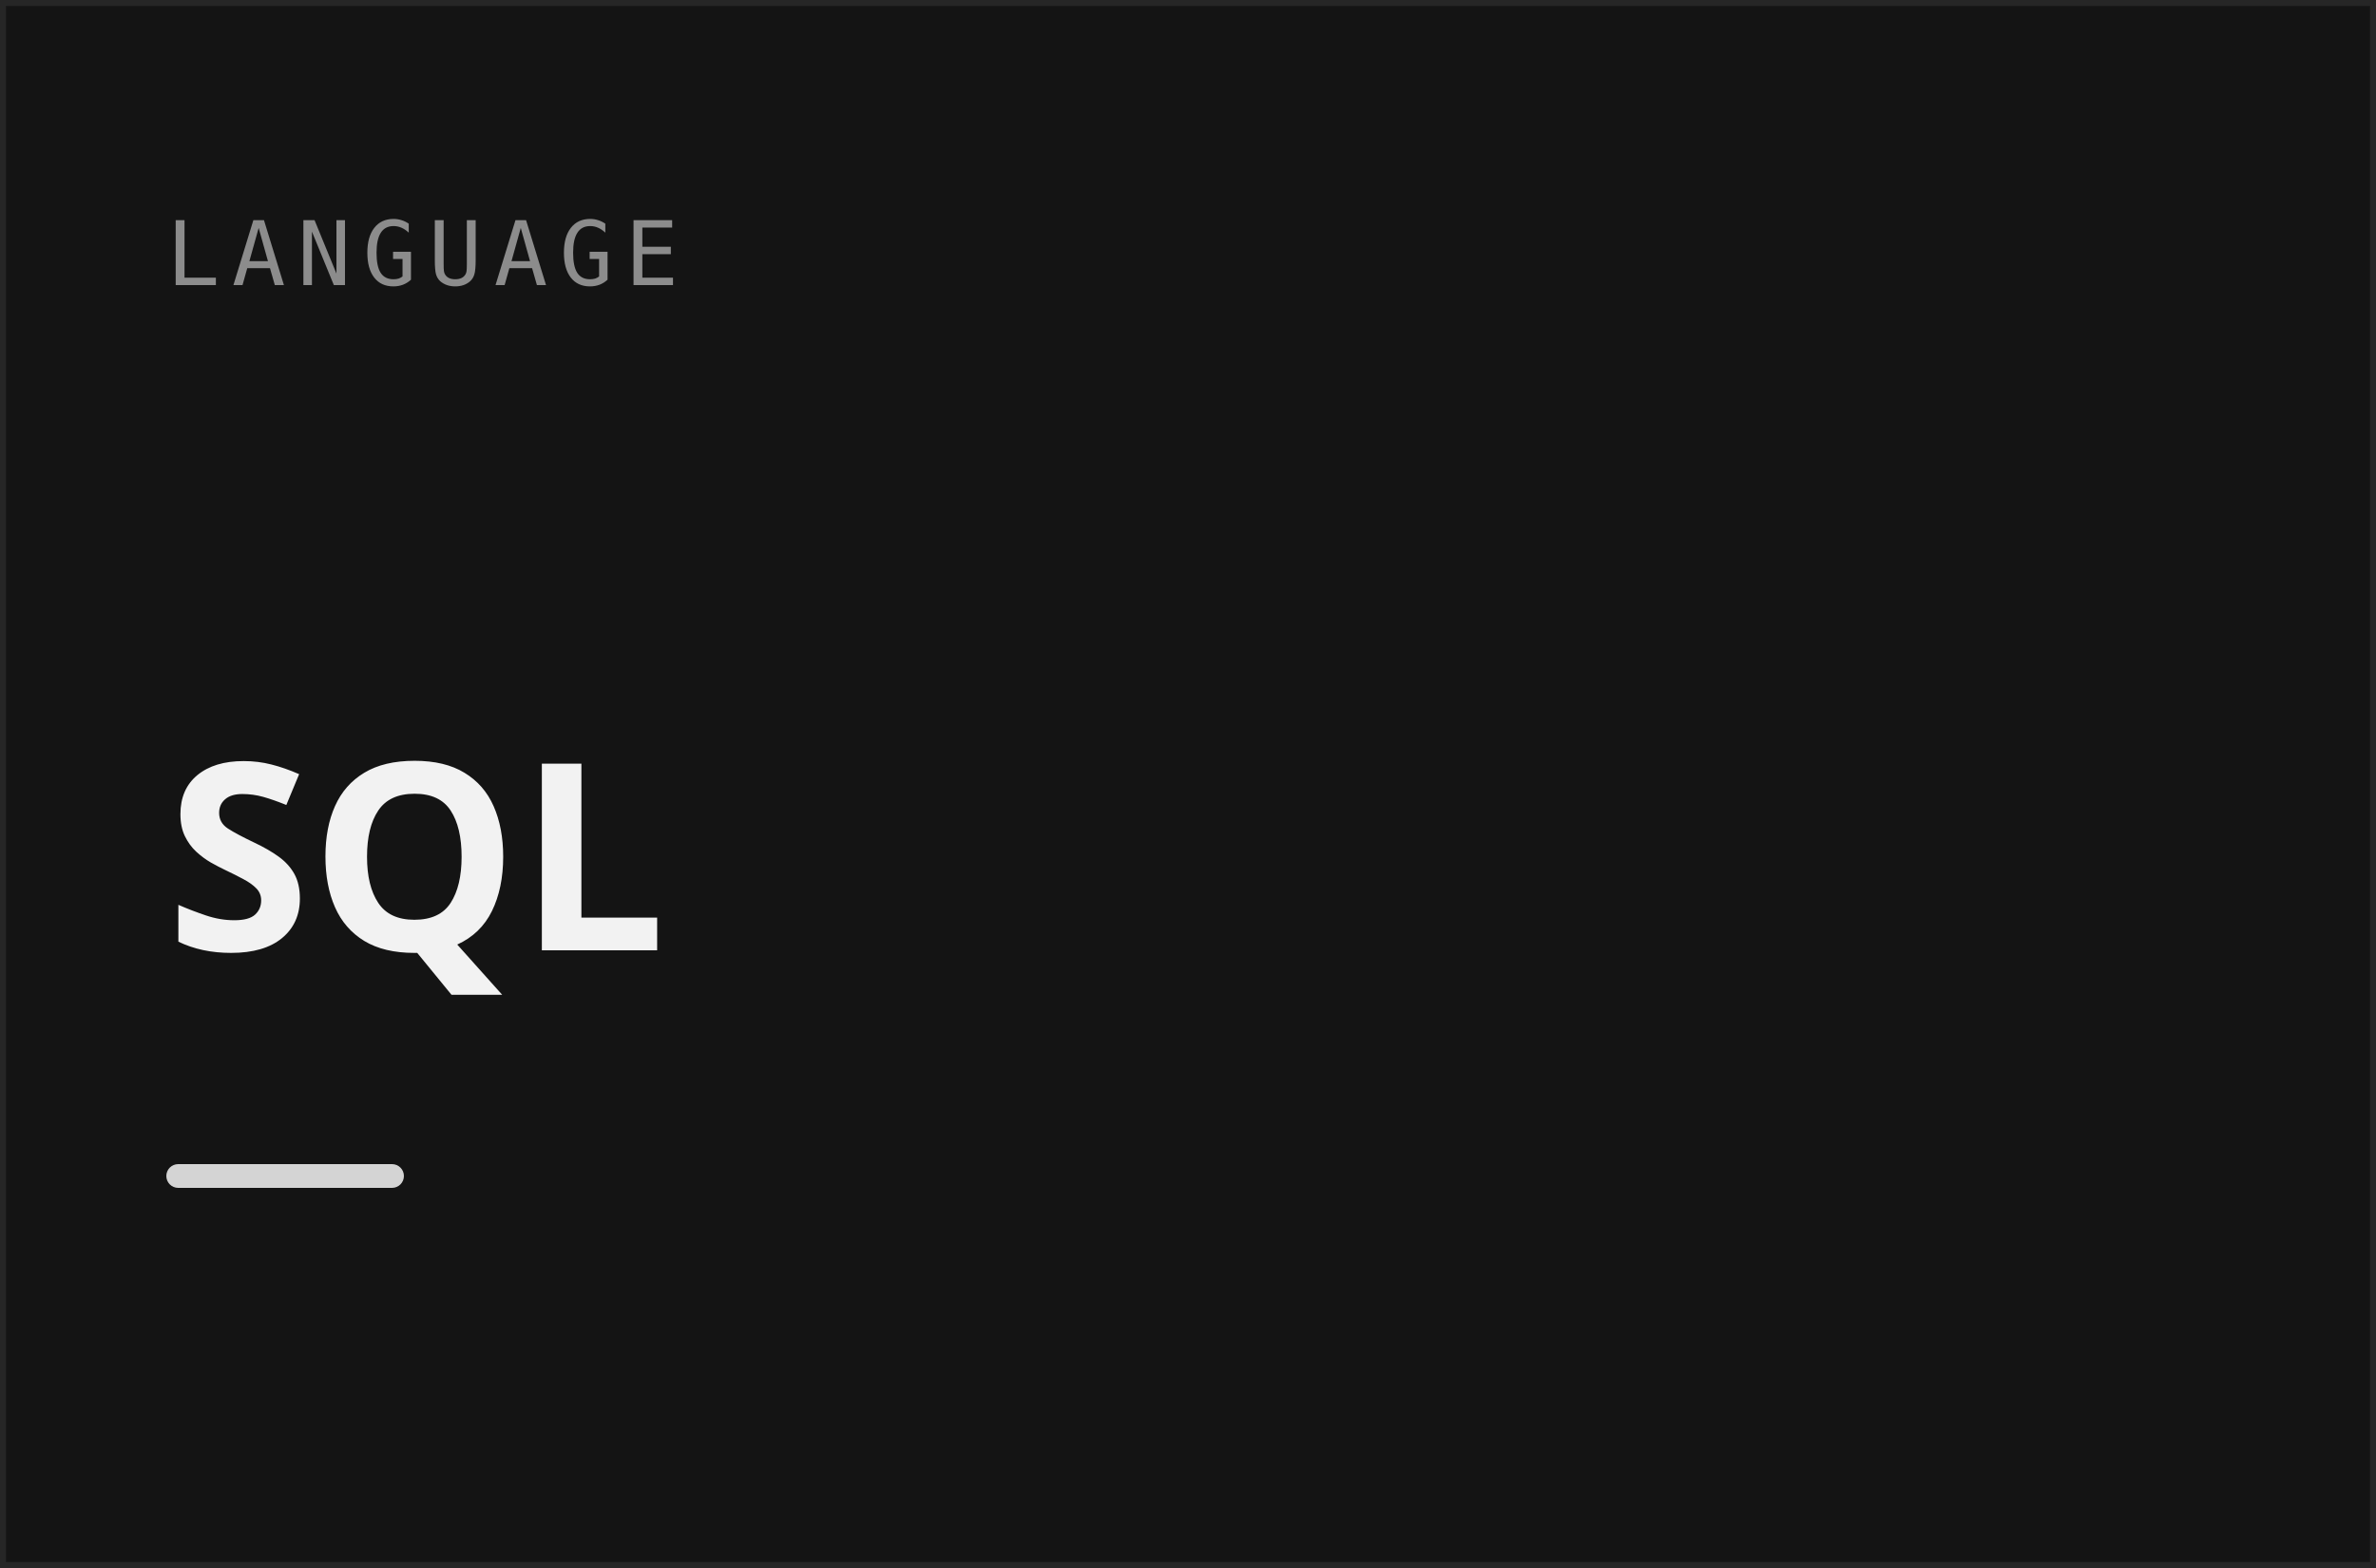
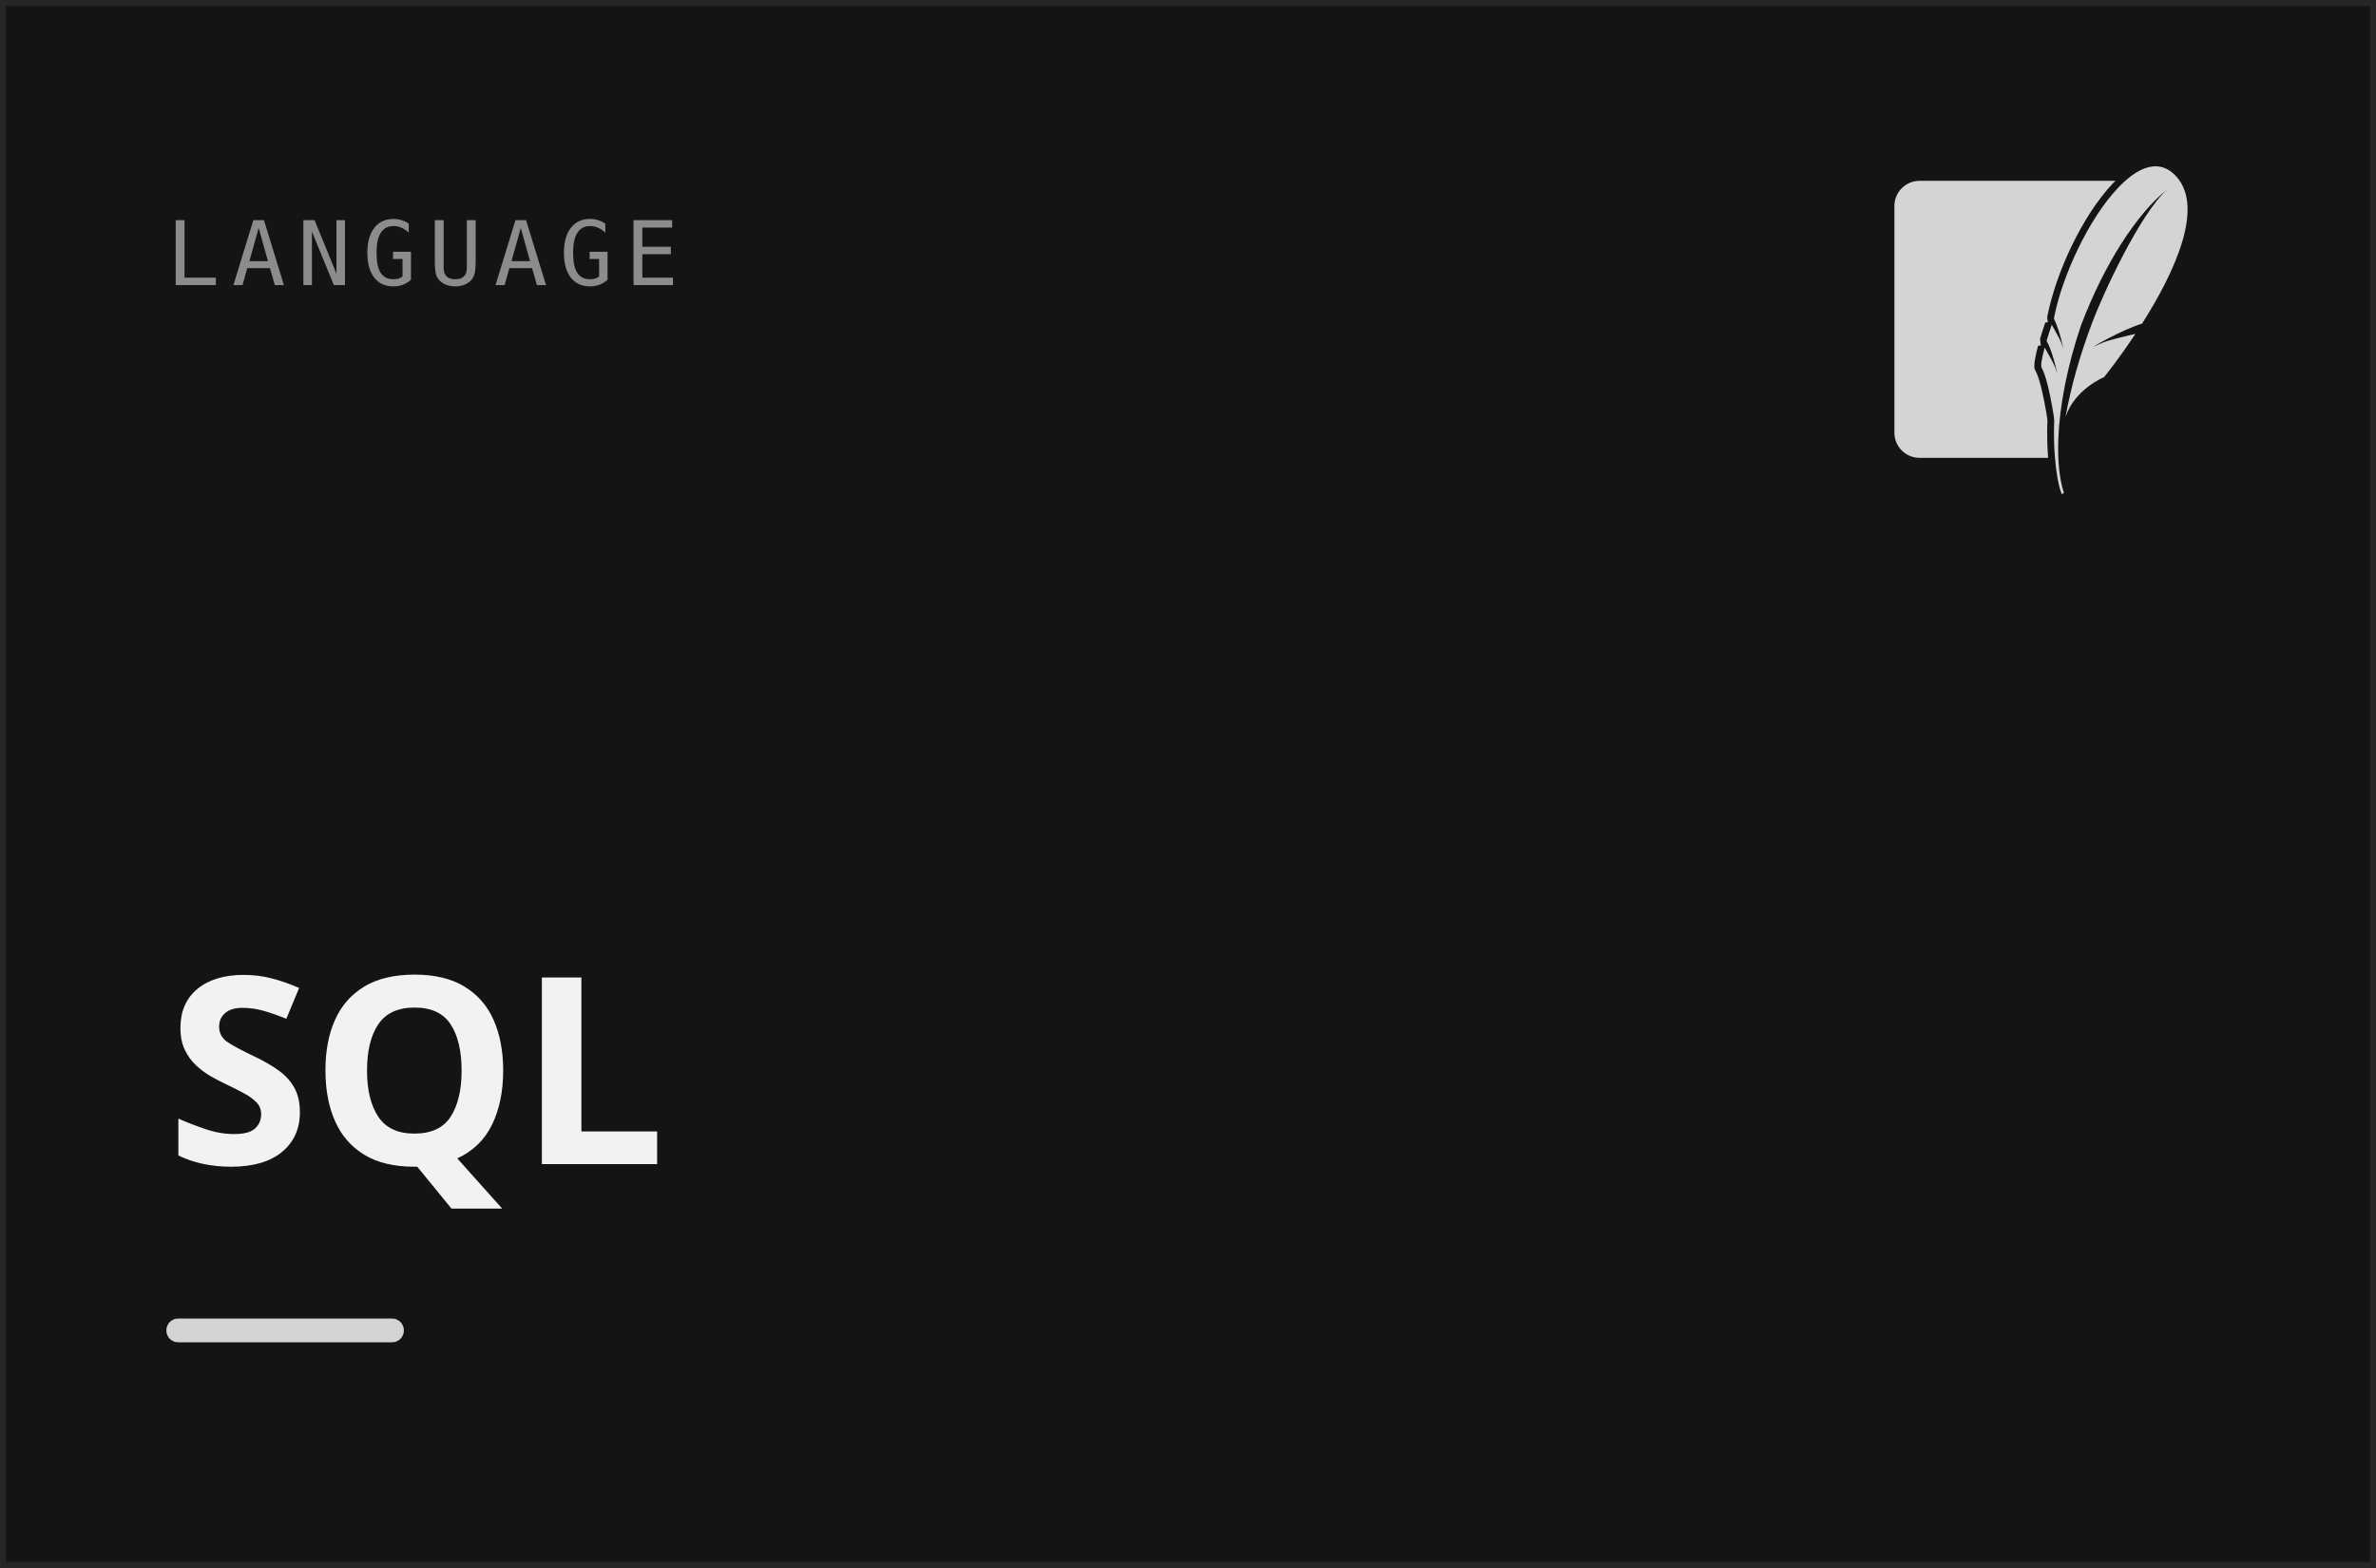
<svg xmlns="http://www.w3.org/2000/svg" width="400" height="264" viewBox="0 0 400 264">
  <rect width="400" height="264" fill="#141414" />
  <rect x="0.5" y="0.5" width="399" height="263" fill="none" stroke="#262626" />
  <text x="28" y="48" font-family="ui-monospace,Menlo,monospace" font-size="15" fill="#8c8c8c" letter-spacing="2">LANGUAGE</text>
-   <text x="28" y="160" font-family="ui-sans-serif,system-ui,sans-serif" font-weight="700" font-size="44" fill="#f2f2f2">SQL</text>
-   <rect x="28" y="196" width="40" height="4" rx="2" fill="#d4d4d4" />
+   <g transform="translate(316 28) scale(2.3)">
+     <path d="M21.678.521c-1.032-.92-2.28-.55-3.513.544a8.71 8.71 0 0 0-.547.535c-2.109 2.237-4.066 6.38-4.674 9.544.237.48.422 1.093.544 1.561a13.044 13.044 0 0 1 .164.703s-.019-.071-.096-.296l-.05-.146a1.689 1.689 0 0 0-.033-.08c-.138-.32-.518-.995-.686-1.289-.143.423-.27.818-.376 1.176.484.884.778 2.4.778 2.4s-.025-.099-.147-.442c-.107-.303-.644-1.244-.772-1.464-.217.804-.304 1.346-.226 1.478.152.256.296.698.422 1.186.286 1.1.485 2.44.485 2.44l.017.224a22.41 22.41 0 0 0 .056 2.748c.095 1.146.273 2.13.5 2.657l.155-.084c-.334-1.038-.47-2.399-.41-3.967.09-2.398.642-5.29 1.661-8.304 1.723-4.55 4.113-8.201 6.3-9.945-1.993 1.8-4.692 7.63-5.5 9.788-.904 2.416-1.545 4.684-1.931 6.857.666-2.037 2.821-2.912 2.821-2.912s1.057-1.304 2.292-3.166c-.74.169-1.955.458-2.362.629-.6.251-.762.337-.762.337s1.945-1.184 3.613-1.72C21.695 7.9 24.195 2.767 21.678.521m-18.573.543A1.842 1.842 0 0 0 1.27 2.9v16.608a1.84 1.84 0 0 0 1.835 1.834h9.418a22.953 22.953 0 0 1-.052-2.707c-.006-.062-.011-.141-.016-.2a27.01 27.01 0 0 0-.473-2.378c-.121-.47-.275-.898-.369-1.057-.116-.197-.098-.31-.097-.432 0-.12.015-.245.037-.386a9.98 9.98 0 0 1 .234-1.045l.217-.028c-.017-.035-.014-.065-.031-.097l-.041-.381a32.8 32.8 0 0 1 .382-1.194l.2-.019c-.008-.016-.01-.038-.018-.053l-.043-.316c.63-3.28 2.587-7.443 4.8-9.791.066-.069.133-.128.198-.194Z" fill="#d4d4d4" />
+   </g>
+   <text x="28" y="196" font-family="ui-sans-serif,system-ui,sans-serif" font-weight="700" font-size="44" fill="#f2f2f2">SQL</text>
+   <rect x="28" y="222" width="40" height="4" rx="2" fill="#d4d4d4" />
</svg>
